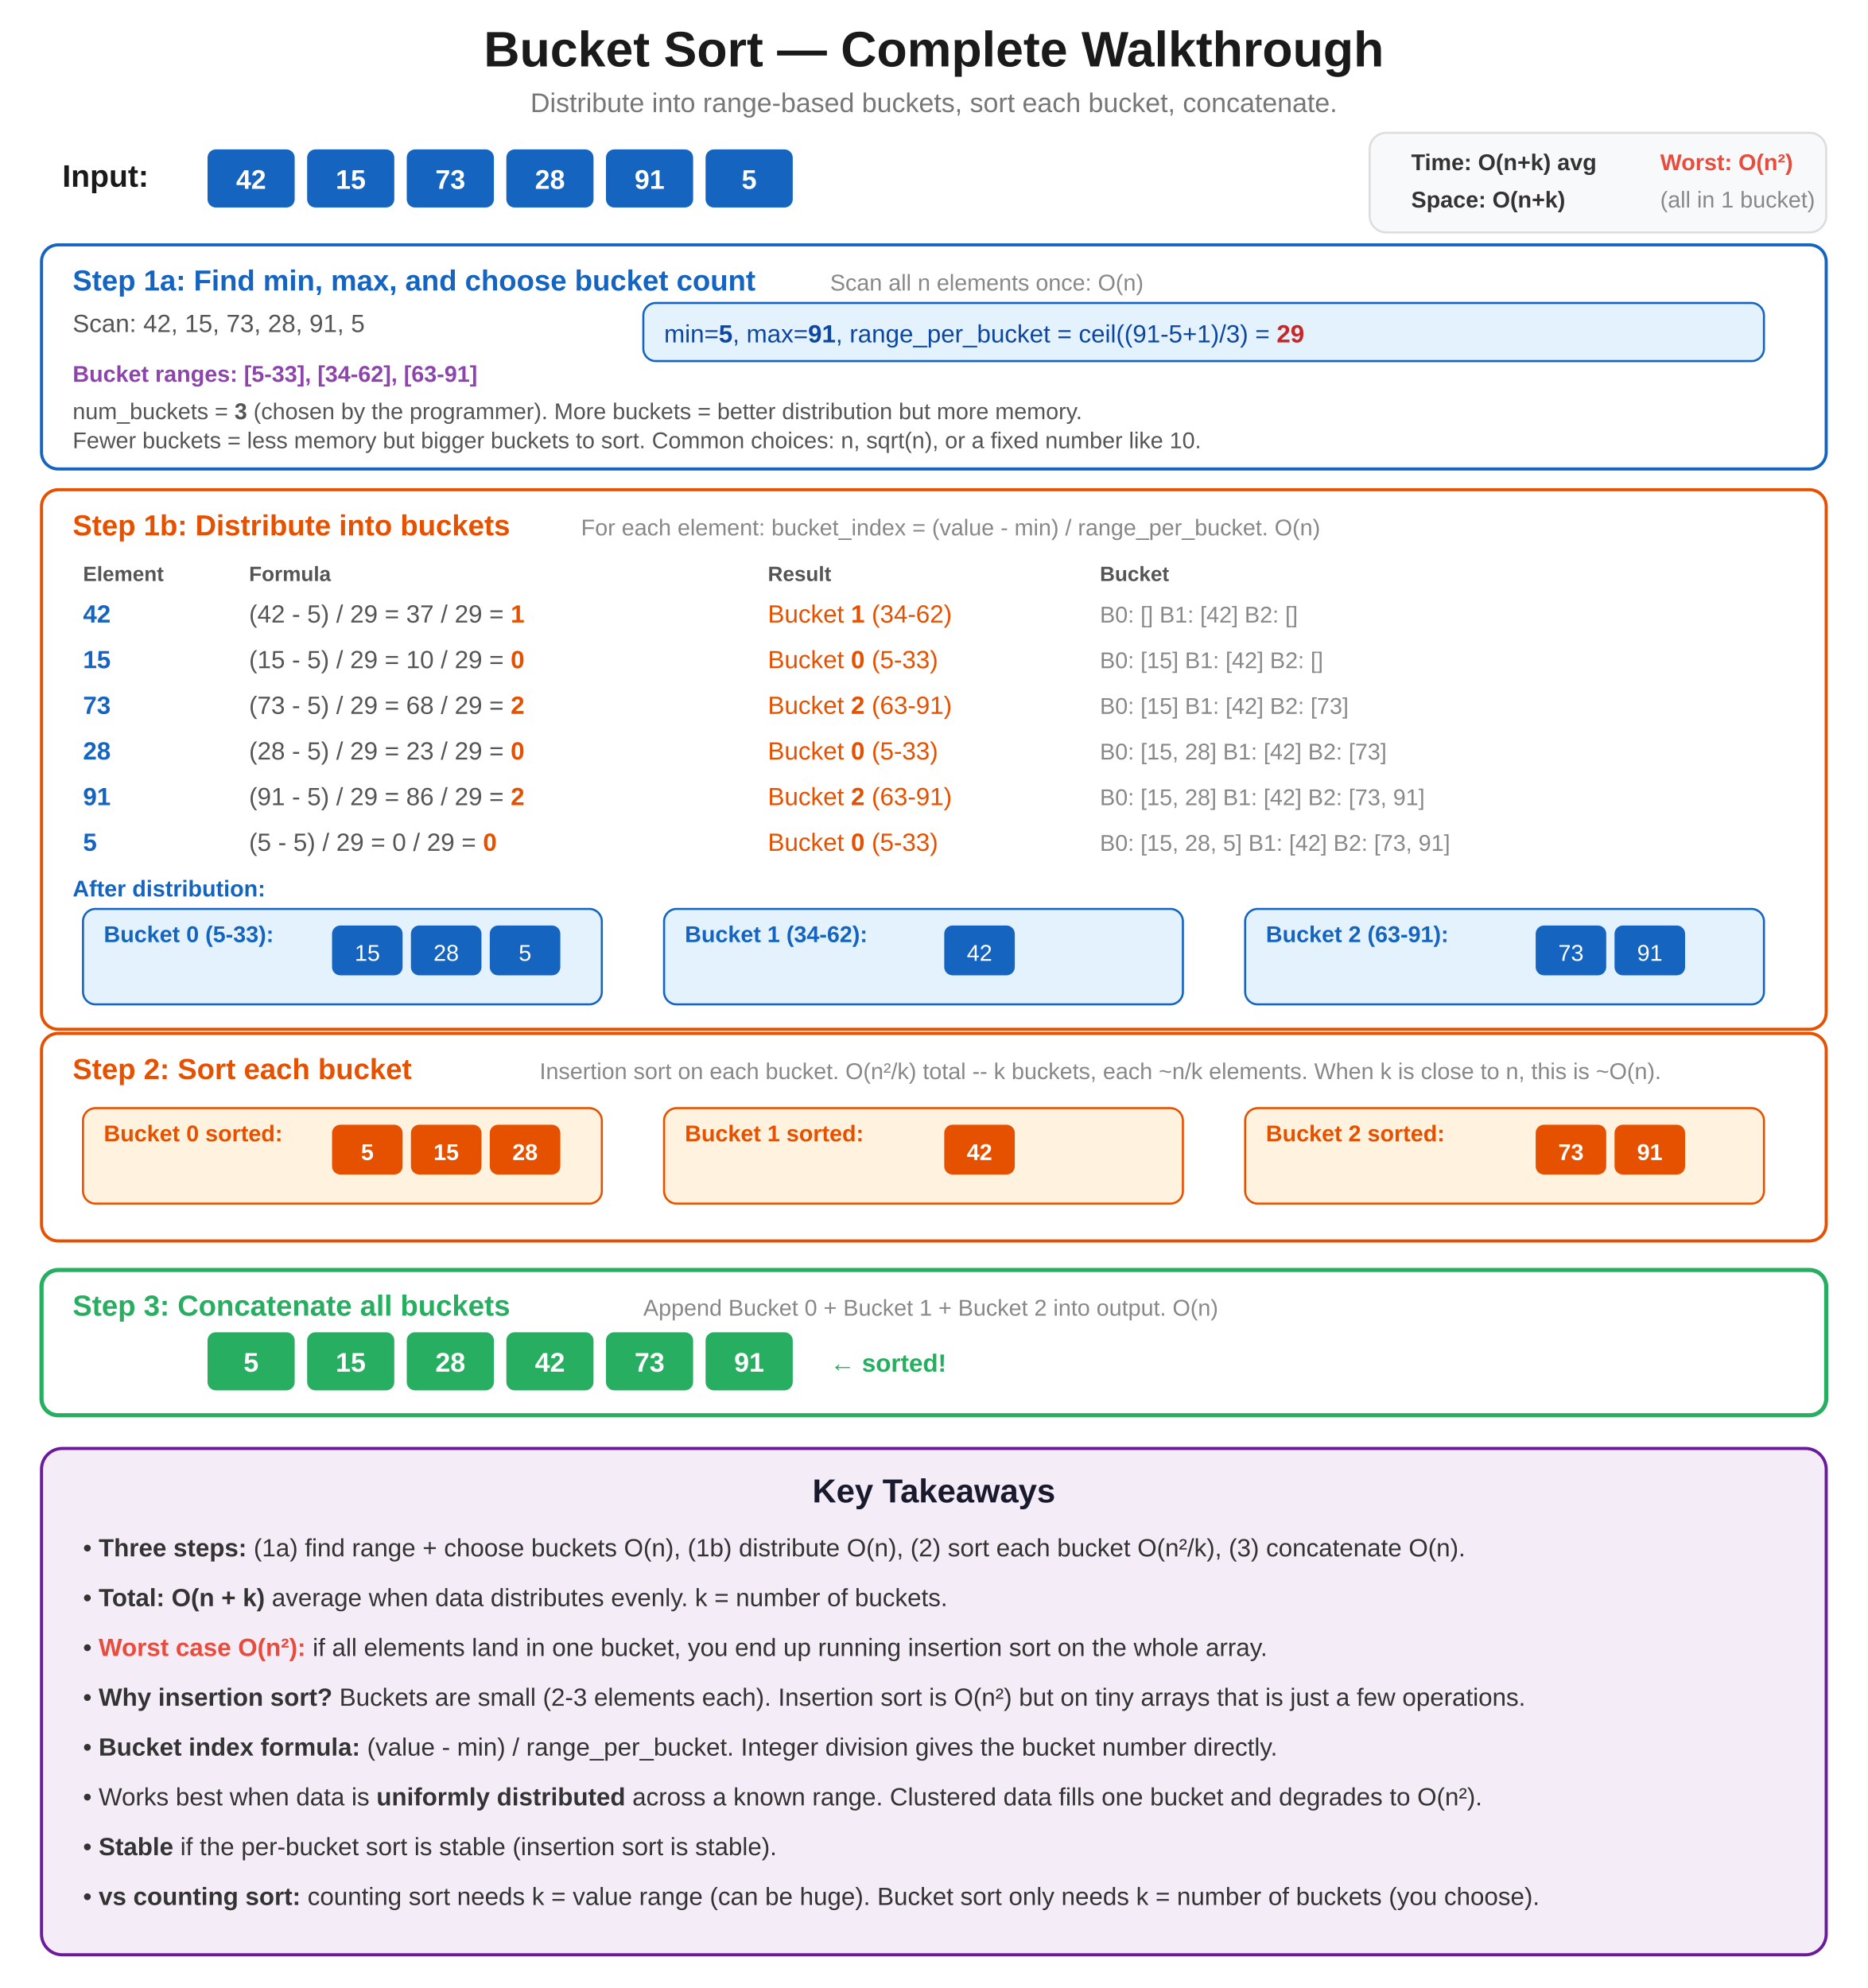
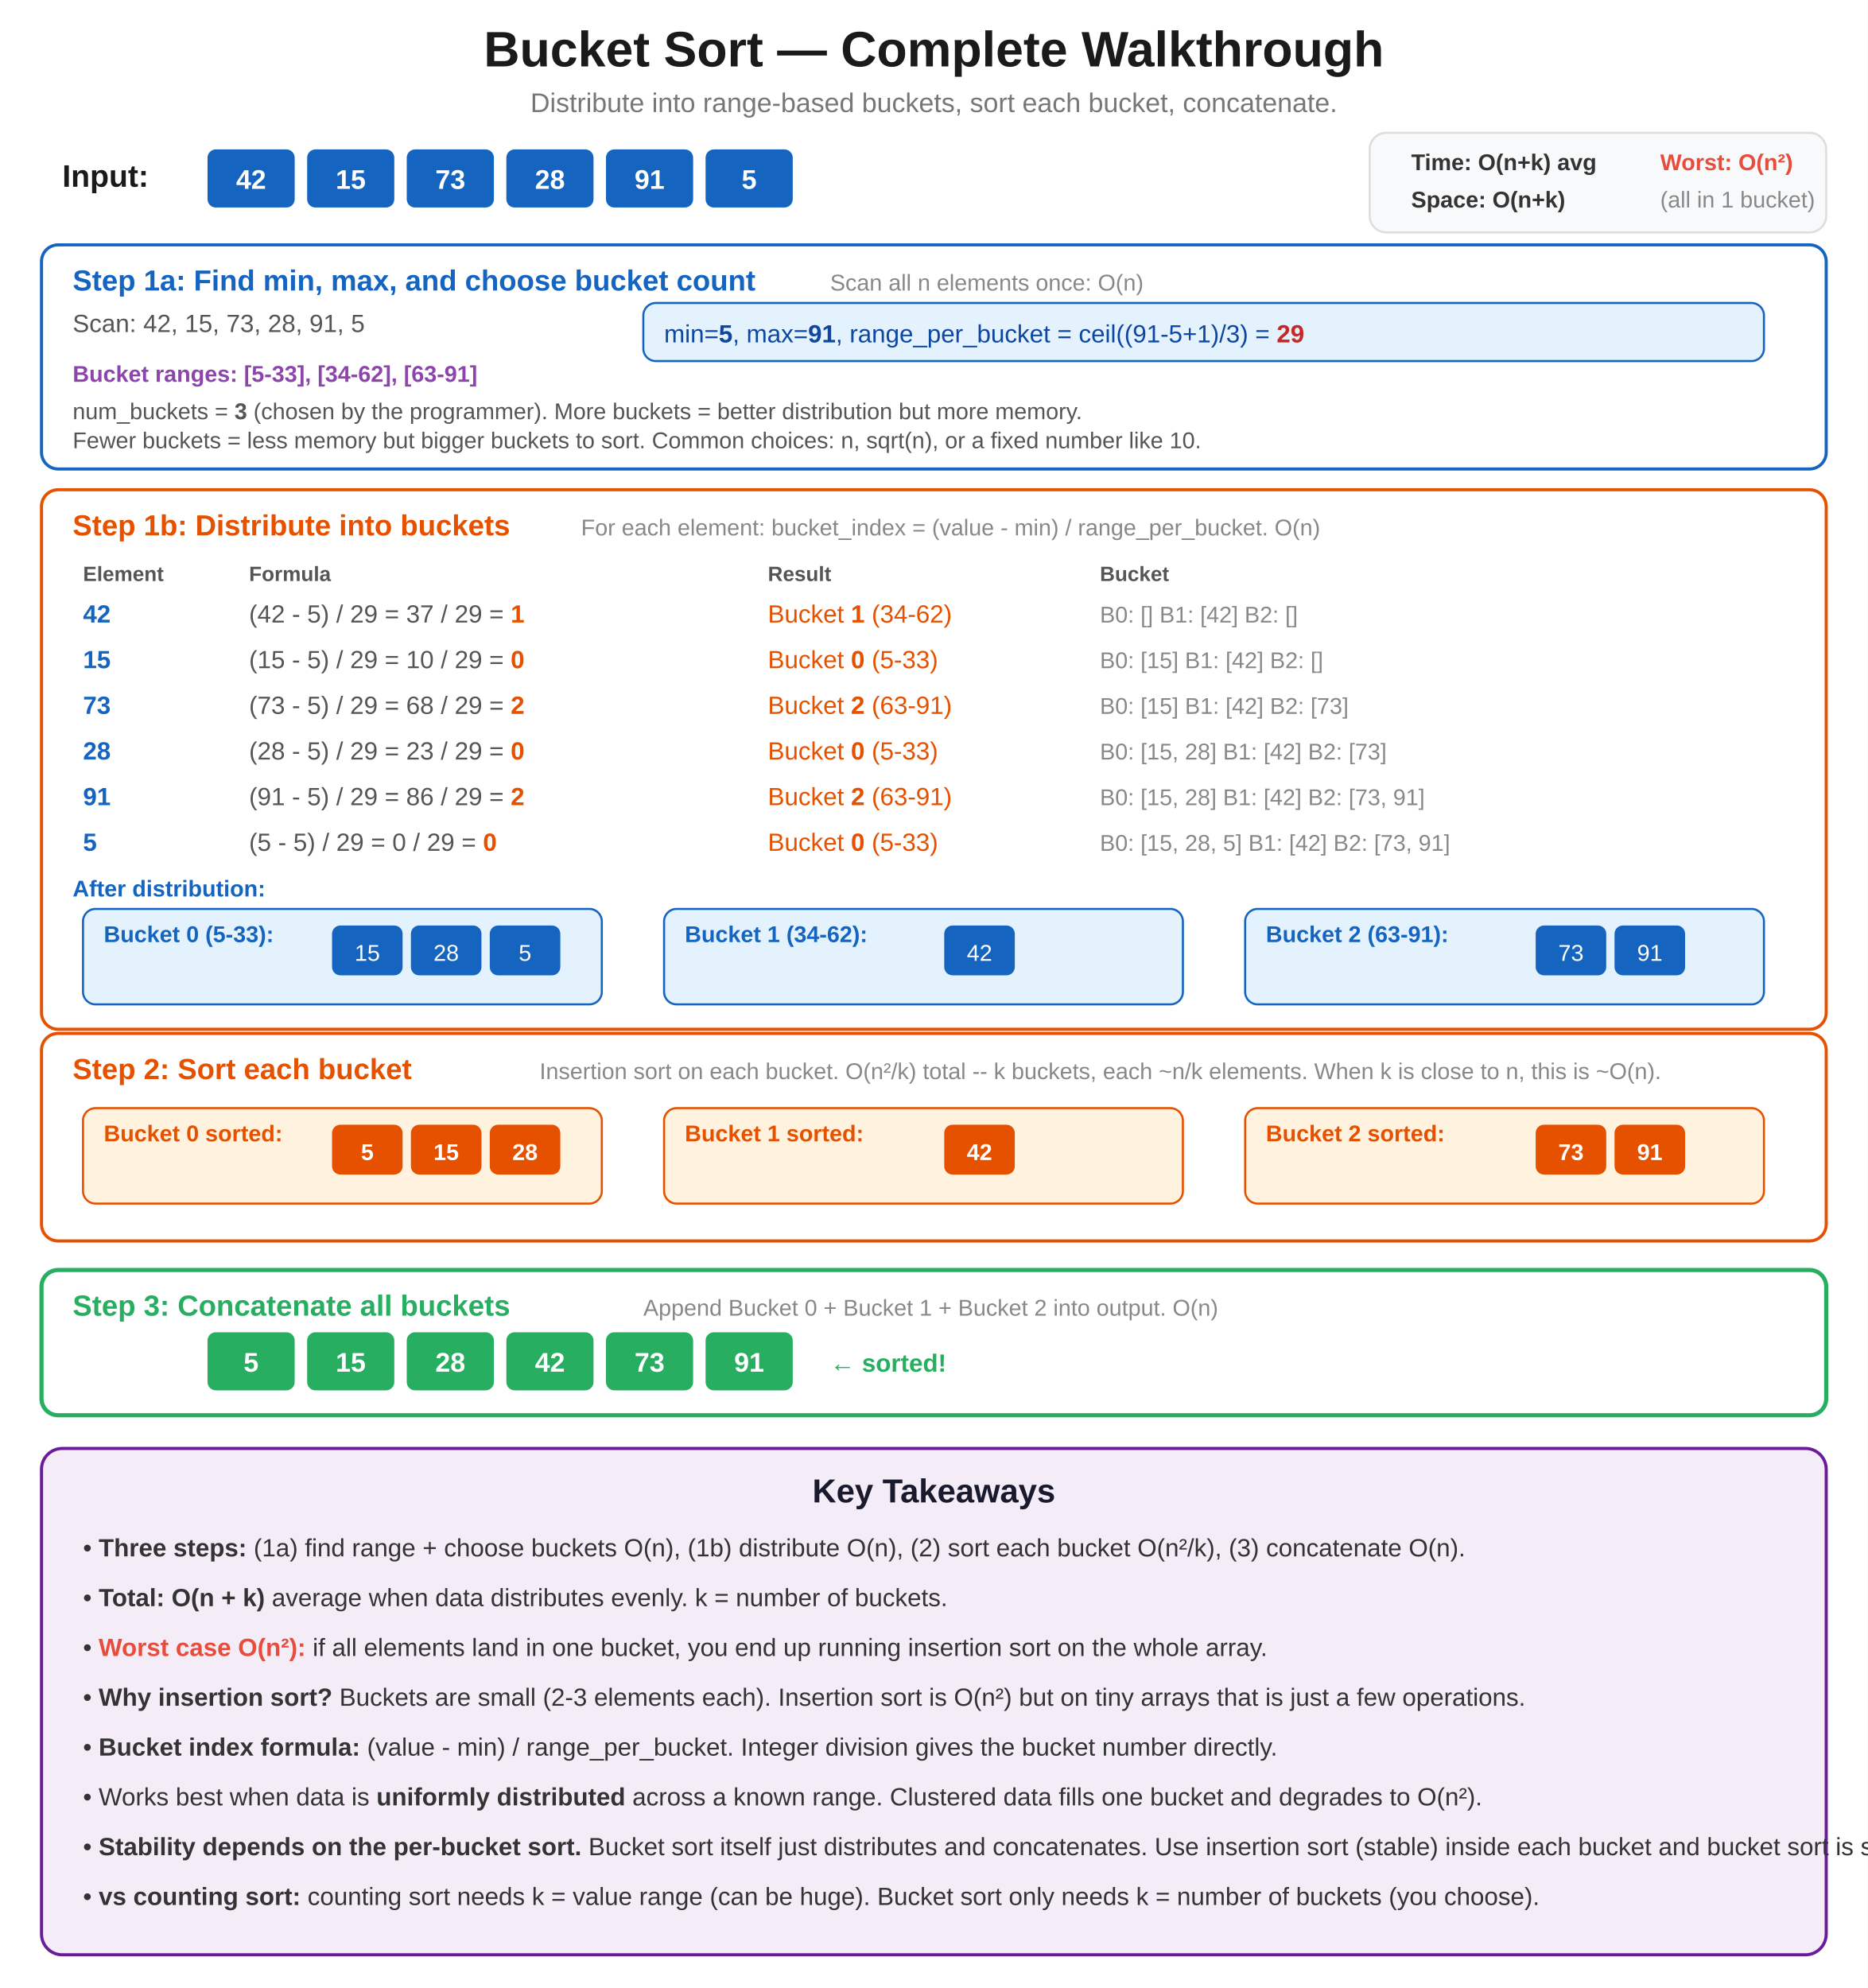
<svg xmlns="http://www.w3.org/2000/svg" viewBox="0 0 900 958" font-family="'Segoe UI', Arial, sans-serif">
  <rect width="100%" height="100%" fill="white" />
  <text x="450" y="32" text-anchor="middle" fill="#1a1a1a" font-size="24" font-weight="bold">Bucket Sort — Complete Walkthrough</text>
  <text x="450" y="54" text-anchor="middle" fill="#777" font-size="13">Distribute into range-based buckets, sort each bucket, concatenate.</text>
  <rect x="660" y="64" width="220" height="48" rx="8" fill="#f8f9fa" stroke="#ddd" stroke-width="1" />
  <text x="680" y="82" fill="#333" font-size="11" font-weight="bold">Time: O(n+k) avg</text>
  <text x="680" y="100" fill="#333" font-size="11" font-weight="bold">Space: O(n+k)</text>
  <text x="800" y="82" fill="#e74c3c" font-size="11" font-weight="bold">Worst: O(n²)</text>
  <text x="800" y="100" fill="#888" font-size="11">(all in 1 bucket)</text>
  <text x="30" y="90" fill="#1a1a1a" font-size="15" font-weight="bold">Input:</text>
  <rect x="100" y="72" width="42" height="28" rx="4" fill="#1565c0" />
  <text x="121" y="91" text-anchor="middle" fill="#fff" font-size="13" font-weight="bold">42</text>
  <rect x="148" y="72" width="42" height="28" rx="4" fill="#1565c0" />
  <text x="169" y="91" text-anchor="middle" fill="#fff" font-size="13" font-weight="bold">15</text>
  <rect x="196" y="72" width="42" height="28" rx="4" fill="#1565c0" />
  <text x="217" y="91" text-anchor="middle" fill="#fff" font-size="13" font-weight="bold">73</text>
  <rect x="244" y="72" width="42" height="28" rx="4" fill="#1565c0" />
  <text x="265" y="91" text-anchor="middle" fill="#fff" font-size="13" font-weight="bold">28</text>
  <rect x="292" y="72" width="42" height="28" rx="4" fill="#1565c0" />
  <text x="313" y="91" text-anchor="middle" fill="#fff" font-size="13" font-weight="bold">91</text>
  <rect x="340" y="72" width="42" height="28" rx="4" fill="#1565c0" />
  <text x="361" y="91" text-anchor="middle" fill="#fff" font-size="13" font-weight="bold">5</text>
  <rect x="20" y="118" width="860" height="108" rx="8" fill="#fff" stroke="#1565c0" stroke-width="1.5" />
  <text x="35" y="140" fill="#1565c0" font-size="14" font-weight="bold">Step 1a: Find min, max, and choose bucket count</text>
  <text x="400" y="140" fill="#888" font-size="11">Scan all n elements once: O(n)</text>
  <text x="35" y="160" fill="#555" font-size="12">Scan: 42, 15, 73, 28, 91, 5</text>
  <rect x="310" y="146" width="540" height="28" rx="6" fill="#e3f2fd" stroke="#1565c0" stroke-width="1" />
  <text x="320" y="165" fill="#0d47a1" font-size="12">min=<tspan font-weight="bold">5</tspan>, max=<tspan font-weight="bold">91</tspan>, range_per_bucket = ceil((91-5+1)/3) = <tspan font-weight="bold" fill="#c62828">29</tspan>
  </text>
  <text x="35" y="184" fill="#8e44ad" font-size="11" font-weight="bold">Bucket ranges: [5-33], [34-62], [63-91]</text>
  <text x="35" y="202" fill="#555" font-size="11">num_buckets = <tspan font-weight="bold">3</tspan> (chosen by the programmer). More buckets = better distribution but more memory.</text>
  <text x="35" y="216" fill="#555" font-size="11">Fewer buckets = less memory but bigger buckets to sort. Common choices: n, sqrt(n), or a fixed number like 10.</text>
  <rect x="20" y="236" width="860" height="260" rx="8" fill="#fff" stroke="#e65100" stroke-width="1.5" />
  <text x="35" y="258" fill="#e65100" font-size="14" font-weight="bold">Step 1b: Distribute into buckets</text>
  <text x="280" y="258" fill="#888" font-size="11">For each element: bucket_index = (value - min) / range_per_bucket. O(n)</text>
  <text x="40" y="280" fill="#555" font-size="10" font-weight="bold">Element</text>
  <text x="120" y="280" fill="#555" font-size="10" font-weight="bold">Formula</text>
  <text x="370" y="280" fill="#555" font-size="10" font-weight="bold">Result</text>
  <text x="530" y="280" fill="#555" font-size="10" font-weight="bold">Bucket</text>
  <text x="40" y="300" fill="#1565c0" font-size="12" font-weight="bold">42</text>
  <text x="120" y="300" fill="#555" font-size="12">(42 - 5) / 29 = 37 / 29 = <tspan fill="#e65100" font-weight="bold">1</tspan>
  </text>
  <text x="370" y="300" fill="#e65100" font-size="12">Bucket <tspan font-weight="bold">1</tspan> (34-62)</text>
  <text x="530" y="300" fill="#888" font-size="11">B0: [] B1: [42] B2: []</text>
  <text x="40" y="322" fill="#1565c0" font-size="12" font-weight="bold">15</text>
  <text x="120" y="322" fill="#555" font-size="12">(15 - 5) / 29 = 10 / 29 = <tspan fill="#e65100" font-weight="bold">0</tspan>
  </text>
  <text x="370" y="322" fill="#e65100" font-size="12">Bucket <tspan font-weight="bold">0</tspan> (5-33)</text>
  <text x="530" y="322" fill="#888" font-size="11">B0: [15] B1: [42] B2: []</text>
  <text x="40" y="344" fill="#1565c0" font-size="12" font-weight="bold">73</text>
  <text x="120" y="344" fill="#555" font-size="12">(73 - 5) / 29 = 68 / 29 = <tspan fill="#e65100" font-weight="bold">2</tspan>
  </text>
  <text x="370" y="344" fill="#e65100" font-size="12">Bucket <tspan font-weight="bold">2</tspan> (63-91)</text>
  <text x="530" y="344" fill="#888" font-size="11">B0: [15] B1: [42] B2: [73]</text>
  <text x="40" y="366" fill="#1565c0" font-size="12" font-weight="bold">28</text>
  <text x="120" y="366" fill="#555" font-size="12">(28 - 5) / 29 = 23 / 29 = <tspan fill="#e65100" font-weight="bold">0</tspan>
  </text>
  <text x="370" y="366" fill="#e65100" font-size="12">Bucket <tspan font-weight="bold">0</tspan> (5-33)</text>
  <text x="530" y="366" fill="#888" font-size="11">B0: [15, 28] B1: [42] B2: [73]</text>
  <text x="40" y="388" fill="#1565c0" font-size="12" font-weight="bold">91</text>
  <text x="120" y="388" fill="#555" font-size="12">(91 - 5) / 29 = 86 / 29 = <tspan fill="#e65100" font-weight="bold">2</tspan>
  </text>
  <text x="370" y="388" fill="#e65100" font-size="12">Bucket <tspan font-weight="bold">2</tspan> (63-91)</text>
  <text x="530" y="388" fill="#888" font-size="11">B0: [15, 28] B1: [42] B2: [73, 91]</text>
  <text x="40" y="410" fill="#1565c0" font-size="12" font-weight="bold">5</text>
  <text x="120" y="410" fill="#555" font-size="12">(5 - 5) / 29 = 0 / 29 = <tspan fill="#e65100" font-weight="bold">0</tspan>
  </text>
  <text x="370" y="410" fill="#e65100" font-size="12">Bucket <tspan font-weight="bold">0</tspan> (5-33)</text>
  <text x="530" y="410" fill="#888" font-size="11">B0: [15, 28, 5] B1: [42] B2: [73, 91]</text>
  <text x="35" y="432" fill="#1565c0" font-size="11" font-weight="bold">After distribution:</text>
  <rect x="40" y="438" width="250" height="46" rx="6" fill="#e3f2fd" stroke="#1565c0" stroke-width="1" />
  <text x="50" y="454" fill="#1565c0" font-size="11" font-weight="bold">Bucket 0 (5-33):</text>
  <rect x="160" y="446" width="34" height="24" rx="4" fill="#1565c0" />
  <text x="177" y="463" text-anchor="middle" fill="#fff" font-size="11">15</text>
  <rect x="198" y="446" width="34" height="24" rx="4" fill="#1565c0" />
  <text x="215" y="463" text-anchor="middle" fill="#fff" font-size="11">28</text>
  <rect x="236" y="446" width="34" height="24" rx="4" fill="#1565c0" />
  <text x="253" y="463" text-anchor="middle" fill="#fff" font-size="11">5</text>
  <rect x="320" y="438" width="250" height="46" rx="6" fill="#e3f2fd" stroke="#1565c0" stroke-width="1" />
  <text x="330" y="454" fill="#1565c0" font-size="11" font-weight="bold">Bucket 1 (34-62):</text>
  <rect x="455" y="446" width="34" height="24" rx="4" fill="#1565c0" />
  <text x="472" y="463" text-anchor="middle" fill="#fff" font-size="11">42</text>
  <rect x="600" y="438" width="250" height="46" rx="6" fill="#e3f2fd" stroke="#1565c0" stroke-width="1" />
  <text x="610" y="454" fill="#1565c0" font-size="11" font-weight="bold">Bucket 2 (63-91):</text>
  <rect x="740" y="446" width="34" height="24" rx="4" fill="#1565c0" />
  <text x="757" y="463" text-anchor="middle" fill="#fff" font-size="11">73</text>
  <rect x="778" y="446" width="34" height="24" rx="4" fill="#1565c0" />
  <text x="795" y="463" text-anchor="middle" fill="#fff" font-size="11">91</text>
  <rect x="20" y="498" width="860" height="100" rx="8" fill="#fff" stroke="#e65100" stroke-width="1.5" />
  <text x="35" y="520" fill="#e65100" font-size="14" font-weight="bold">Step 2: Sort each bucket</text>
  <text x="260" y="520" fill="#888" font-size="11">Insertion sort on each bucket. O(n²/k) total -- k buckets, each ~n/k elements. When k is close to n, this is ~O(n).</text>
  <rect x="40" y="534" width="250" height="46" rx="6" fill="#fff3e0" stroke="#e65100" stroke-width="1" />
  <text x="50" y="550" fill="#e65100" font-size="11" font-weight="bold">Bucket 0 sorted:</text>
  <rect x="160" y="542" width="34" height="24" rx="4" fill="#e65100" />
  <text x="177" y="559" text-anchor="middle" fill="#fff" font-size="11" font-weight="bold">5</text>
  <rect x="198" y="542" width="34" height="24" rx="4" fill="#e65100" />
  <text x="215" y="559" text-anchor="middle" fill="#fff" font-size="11" font-weight="bold">15</text>
  <rect x="236" y="542" width="34" height="24" rx="4" fill="#e65100" />
  <text x="253" y="559" text-anchor="middle" fill="#fff" font-size="11" font-weight="bold">28</text>
  <rect x="320" y="534" width="250" height="46" rx="6" fill="#fff3e0" stroke="#e65100" stroke-width="1" />
  <text x="330" y="550" fill="#e65100" font-size="11" font-weight="bold">Bucket 1 sorted:</text>
  <rect x="455" y="542" width="34" height="24" rx="4" fill="#e65100" />
  <text x="472" y="559" text-anchor="middle" fill="#fff" font-size="11" font-weight="bold">42</text>
  <rect x="600" y="534" width="250" height="46" rx="6" fill="#fff3e0" stroke="#e65100" stroke-width="1" />
  <text x="610" y="550" fill="#e65100" font-size="11" font-weight="bold">Bucket 2 sorted:</text>
  <rect x="740" y="542" width="34" height="24" rx="4" fill="#e65100" />
  <text x="757" y="559" text-anchor="middle" fill="#fff" font-size="11" font-weight="bold">73</text>
  <rect x="778" y="542" width="34" height="24" rx="4" fill="#e65100" />
  <text x="795" y="559" text-anchor="middle" fill="#fff" font-size="11" font-weight="bold">91</text>
  <rect x="20" y="612" width="860" height="70" rx="8" fill="#fff" stroke="#27ae60" stroke-width="2" />
  <text x="35" y="634" fill="#27ae60" font-size="14" font-weight="bold">Step 3: Concatenate all buckets</text>
  <text x="310" y="634" fill="#888" font-size="11">Append Bucket 0 + Bucket 1 + Bucket 2 into output. O(n)</text>
  <rect x="100" y="642" width="42" height="28" rx="4" fill="#27ae60" />
  <text x="121" y="661" text-anchor="middle" fill="#fff" font-size="13" font-weight="bold">5</text>
  <rect x="148" y="642" width="42" height="28" rx="4" fill="#27ae60" />
  <text x="169" y="661" text-anchor="middle" fill="#fff" font-size="13" font-weight="bold">15</text>
  <rect x="196" y="642" width="42" height="28" rx="4" fill="#27ae60" />
  <text x="217" y="661" text-anchor="middle" fill="#fff" font-size="13" font-weight="bold">28</text>
  <rect x="244" y="642" width="42" height="28" rx="4" fill="#27ae60" />
  <text x="265" y="661" text-anchor="middle" fill="#fff" font-size="13" font-weight="bold">42</text>
  <rect x="292" y="642" width="42" height="28" rx="4" fill="#27ae60" />
  <text x="313" y="661" text-anchor="middle" fill="#fff" font-size="13" font-weight="bold">73</text>
  <rect x="340" y="642" width="42" height="28" rx="4" fill="#27ae60" />
  <text x="361" y="661" text-anchor="middle" fill="#fff" font-size="13" font-weight="bold">91</text>
  <text x="400" y="661" fill="#27ae60" font-size="12" font-weight="bold">← sorted!</text>
  <rect x="20" y="698" width="860" height="244" rx="10" fill="#f4ecf7" stroke="#6a1b9a" stroke-width="1.5" />
  <text x="450" y="724" text-anchor="middle" fill="#1a1a2e" font-size="16" font-weight="bold">Key Takeaways</text>
  <text x="40" y="750" fill="#333" font-size="12">• <tspan font-weight="bold">Three steps:</tspan> (1a) find range + choose buckets O(n), (1b) distribute O(n), (2) sort each bucket O(n²/k), (3) concatenate O(n).</text>
  <text x="40" y="774" fill="#333" font-size="12">• <tspan font-weight="bold">Total: O(n + k)</tspan> average when data distributes evenly. k = number of buckets.</text>
  <text x="40" y="798" fill="#333" font-size="12">• <tspan font-weight="bold" fill="#e74c3c">Worst case O(n²):</tspan> if all elements land in one bucket, you end up running insertion sort on the whole array.</text>
  <text x="40" y="822" fill="#333" font-size="12">• <tspan font-weight="bold">Why insertion sort?</tspan> Buckets are small (2-3 elements each). Insertion sort is O(n²) but on tiny arrays that is just a few operations.</text>
  <text x="40" y="846" fill="#333" font-size="12">• <tspan font-weight="bold">Bucket index formula:</tspan> (value - min) / range_per_bucket. Integer division gives the bucket number directly.</text>
  <text x="40" y="870" fill="#333" font-size="12">• Works best when data is <tspan font-weight="bold">uniformly distributed</tspan> across a known range. Clustered data fills one bucket and degrades to O(n²).</text>
-   <text x="40" y="894" fill="#333" font-size="12">• <tspan font-weight="bold">Stable</tspan> if the per-bucket sort is stable (insertion sort is stable).</text>
+   <text x="40" y="894" fill="#333" font-size="12">• <tspan font-weight="bold">Stability depends on the per-bucket sort.</tspan> Bucket sort itself just distributes and concatenates. Use insertion sort (stable) inside each bucket and bucket sort is stable. Use selection sort (unstable) and it becomes unstable.</text>
  <text x="40" y="918" fill="#333" font-size="12">• <tspan font-weight="bold">vs counting sort:</tspan> counting sort needs k = value range (can be huge). Bucket sort only needs k = number of buckets (you choose).</text>
</svg>
